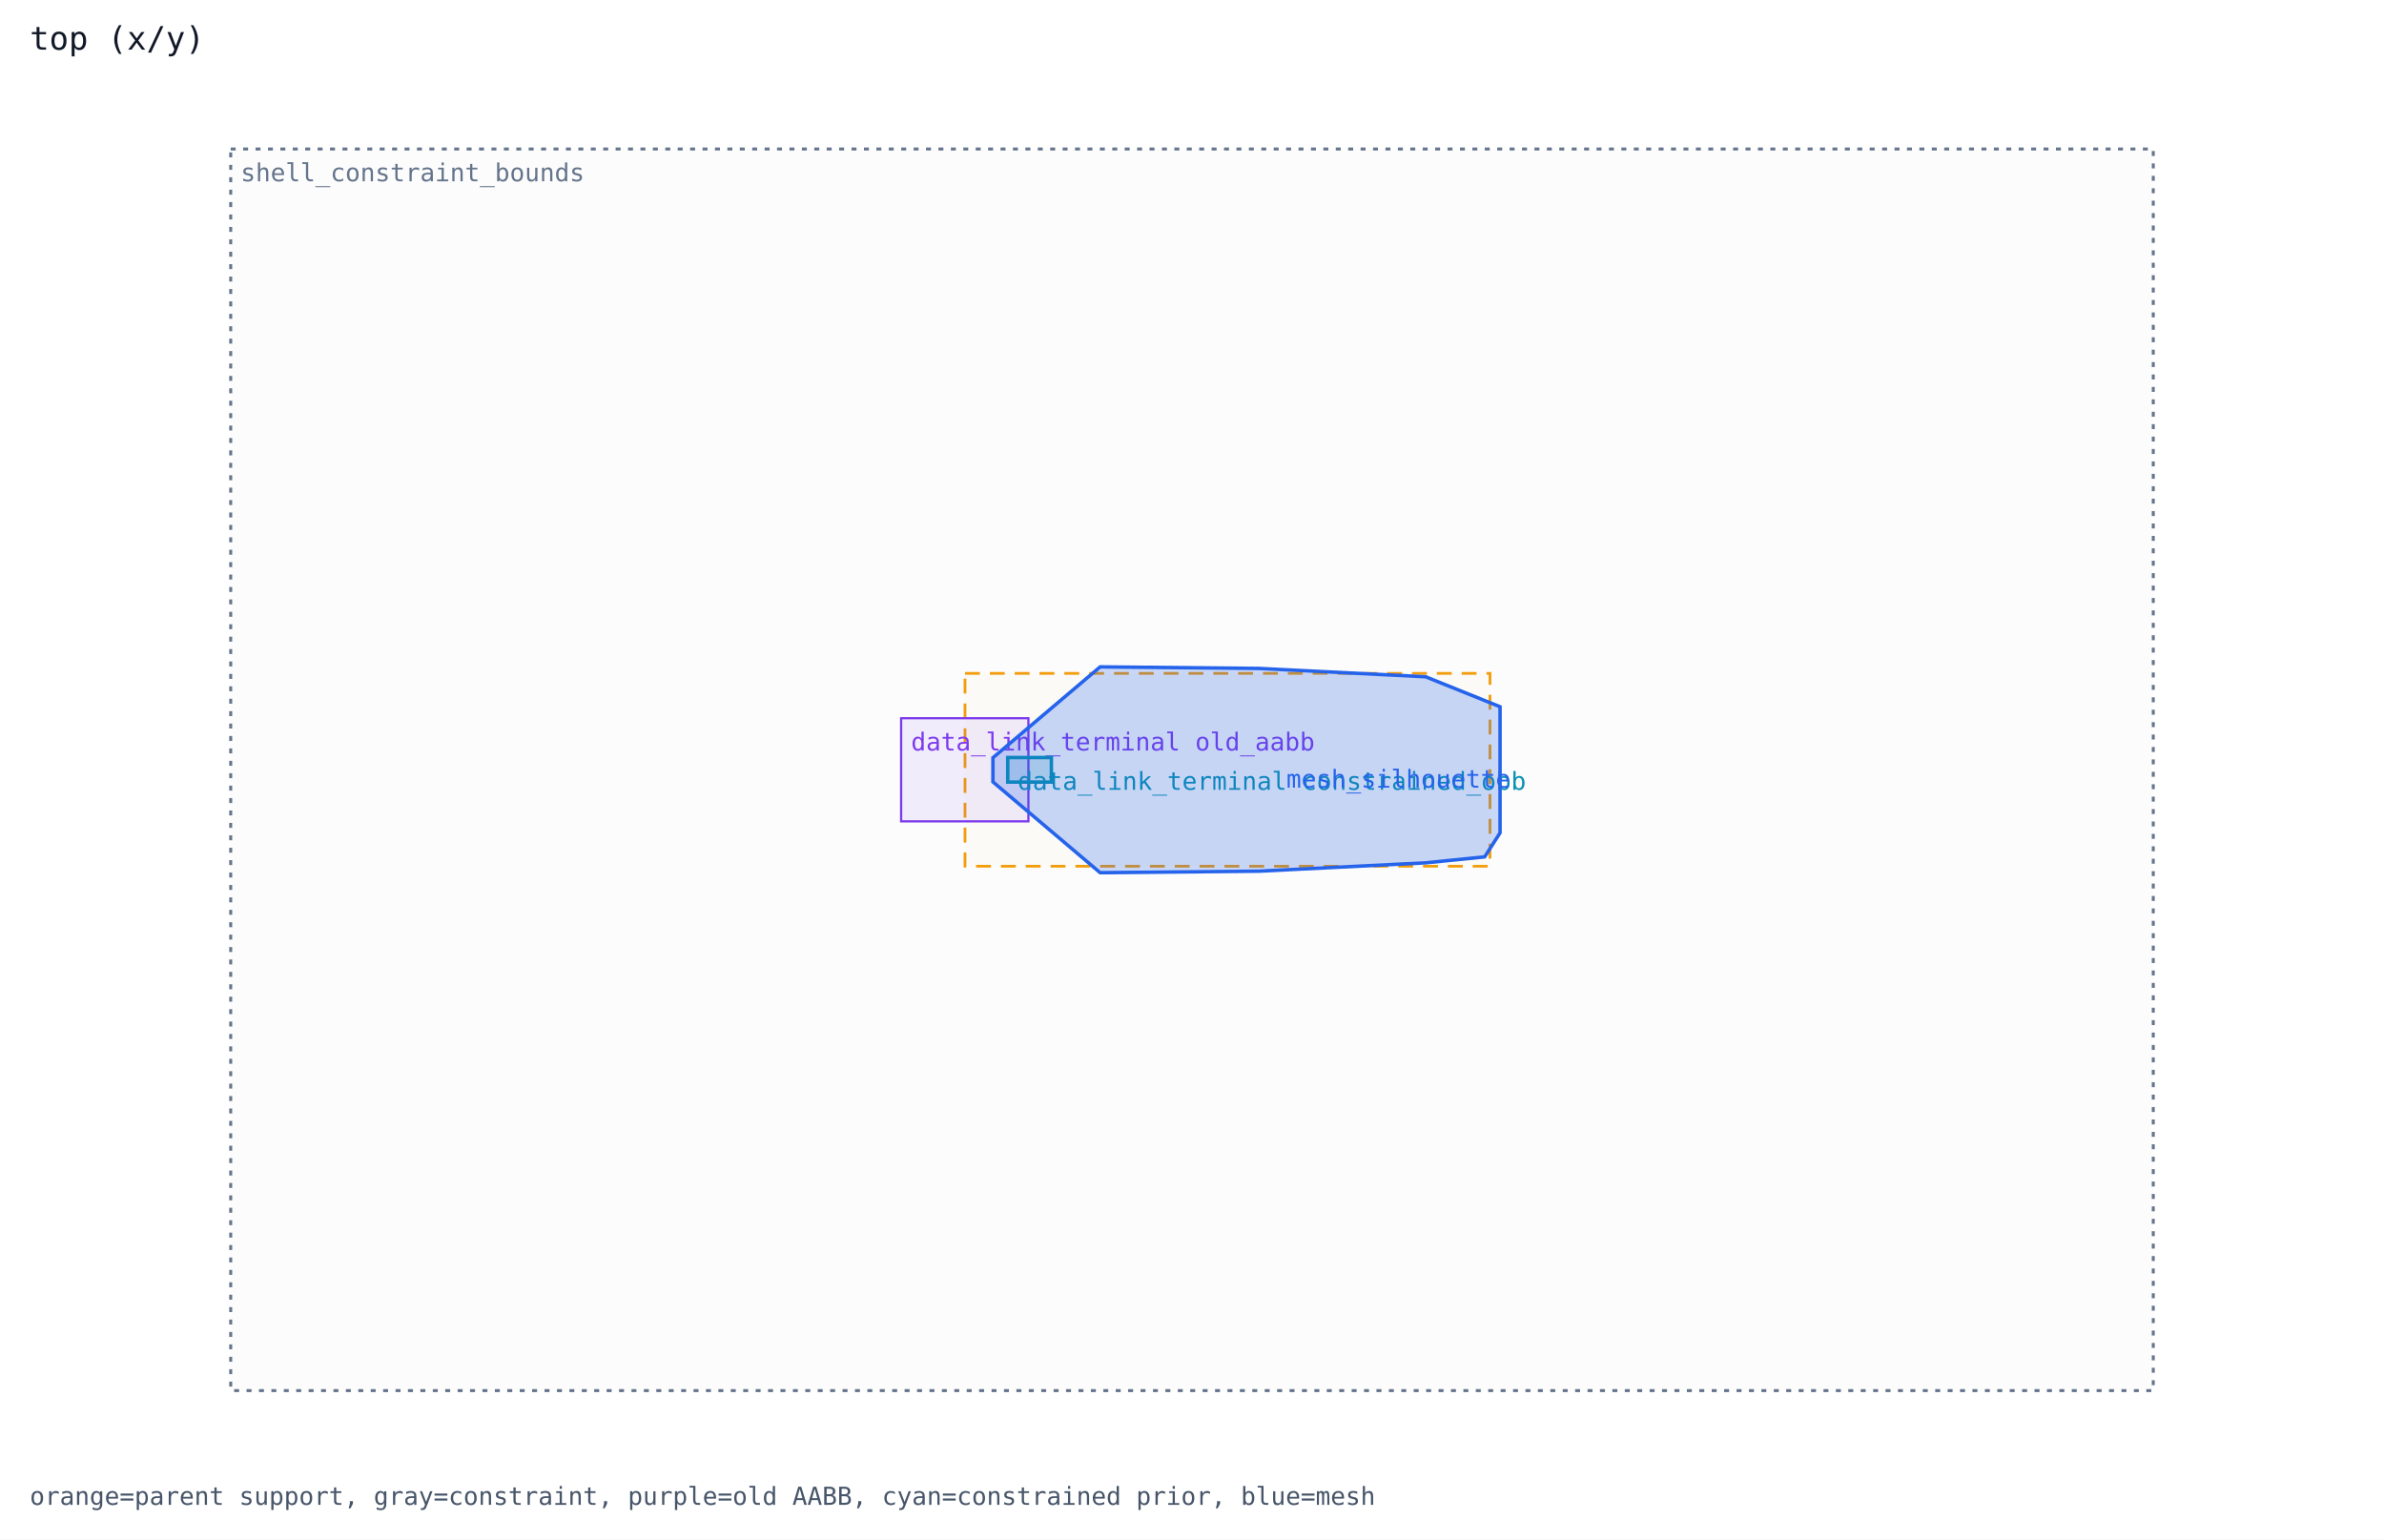
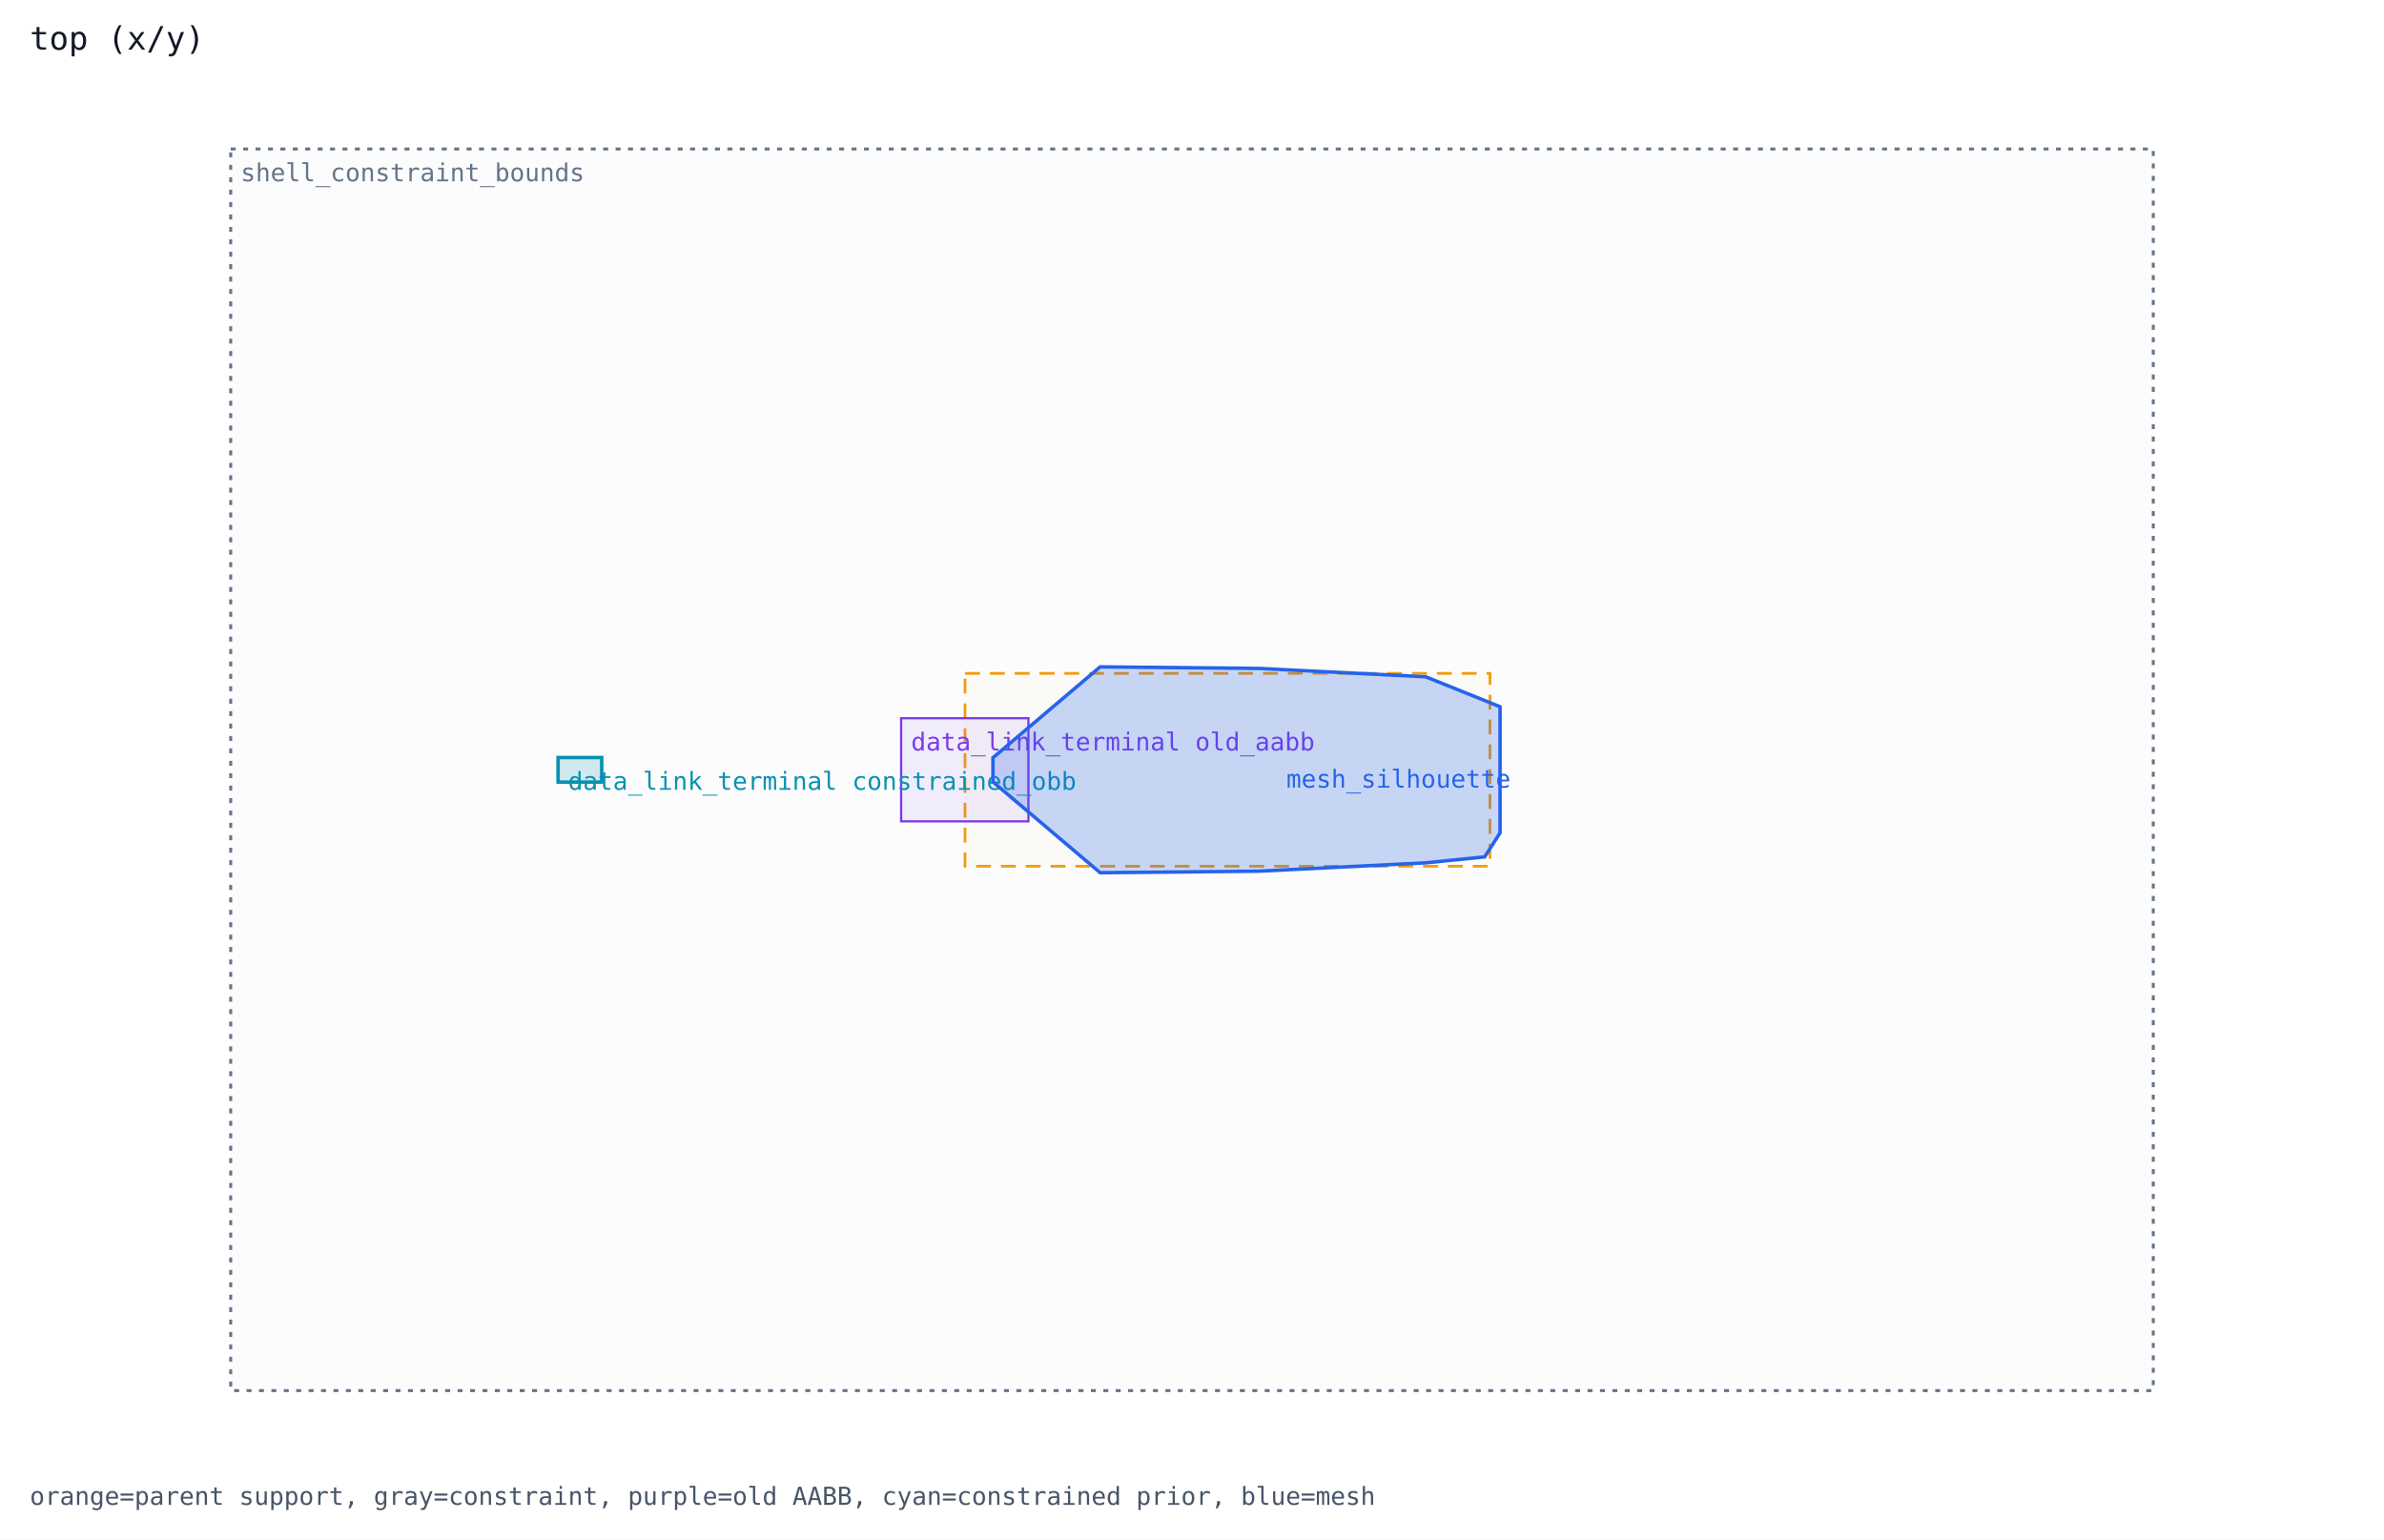
<svg xmlns="http://www.w3.org/2000/svg" width="960" height="620" viewBox="0 0 960 620">
  <rect x="0" y="0" width="960" height="620" fill="#ffffff" />
  <text x="12" y="20" font-size="13" font-family="monospace" fill="#111827">top (x/y)</text>
  <rect x="388.59" y="271.17" width="211.40" height="77.66" fill="#f59e0b" fill-opacity="0.02" stroke="#f59e0b" stroke-width="1.10" stroke-dasharray="6 4" />
  <rect x="92.90" y="60.00" width="774.19" height="500.00" fill="#64748b" fill-opacity="0.02" stroke="#64748b" stroke-width="1.20" stroke-dasharray="2 3" />
  <text x="96.90" y="73.00" font-size="10" font-family="monospace" fill="#64748b">shell_constraint_bounds</text>
  <rect x="362.87" y="289.23" width="51.26" height="41.53" fill="#7c3aed" fill-opacity="0.08" stroke="#7c3aed" stroke-width="0.90" />
  <text x="366.87" y="302.23" font-size="10" font-family="monospace" fill="#7c3aed">data_link_terminal old_aabb</text>
-   <rect x="405.80" y="305.06" width="17.58" height="9.89" fill="#0891b2" fill-opacity="0.18" stroke="#0891b2" stroke-width="1.40" />
-   <text x="409.80" y="318.06" font-size="10" font-family="monospace" fill="#0891b2">data_link_terminal constrained_obb</text>
+   <rect x="224.73" y="305.06" width="17.58" height="9.89" fill="#0891b2" fill-opacity="0.18" stroke="#0891b2" stroke-width="1.40" />
+   <text x="228.73" y="318.06" font-size="10" font-family="monospace" fill="#0891b2">data_link_terminal constrained_obb</text>
  <polygon points="399.84,314.87 443.02,351.44 507.08,350.82 574.08,347.46 597.85,345.07 604.05,335.39 604.05,284.61 574.08,272.54 507.08,269.18 443.02,268.55 399.84,305.13" fill="#2563eb" fill-opacity="0.24" stroke="#2563eb" stroke-width="1.40" />
  <text x="518.00" y="317.19" font-size="10" font-family="monospace" fill="#2563eb">mesh_silhouette</text>
  <text x="12" y="606" font-size="10" font-family="monospace" fill="#475569">orange=parent support, gray=constraint, purple=old AABB, cyan=constrained prior, blue=mesh</text>
</svg>
